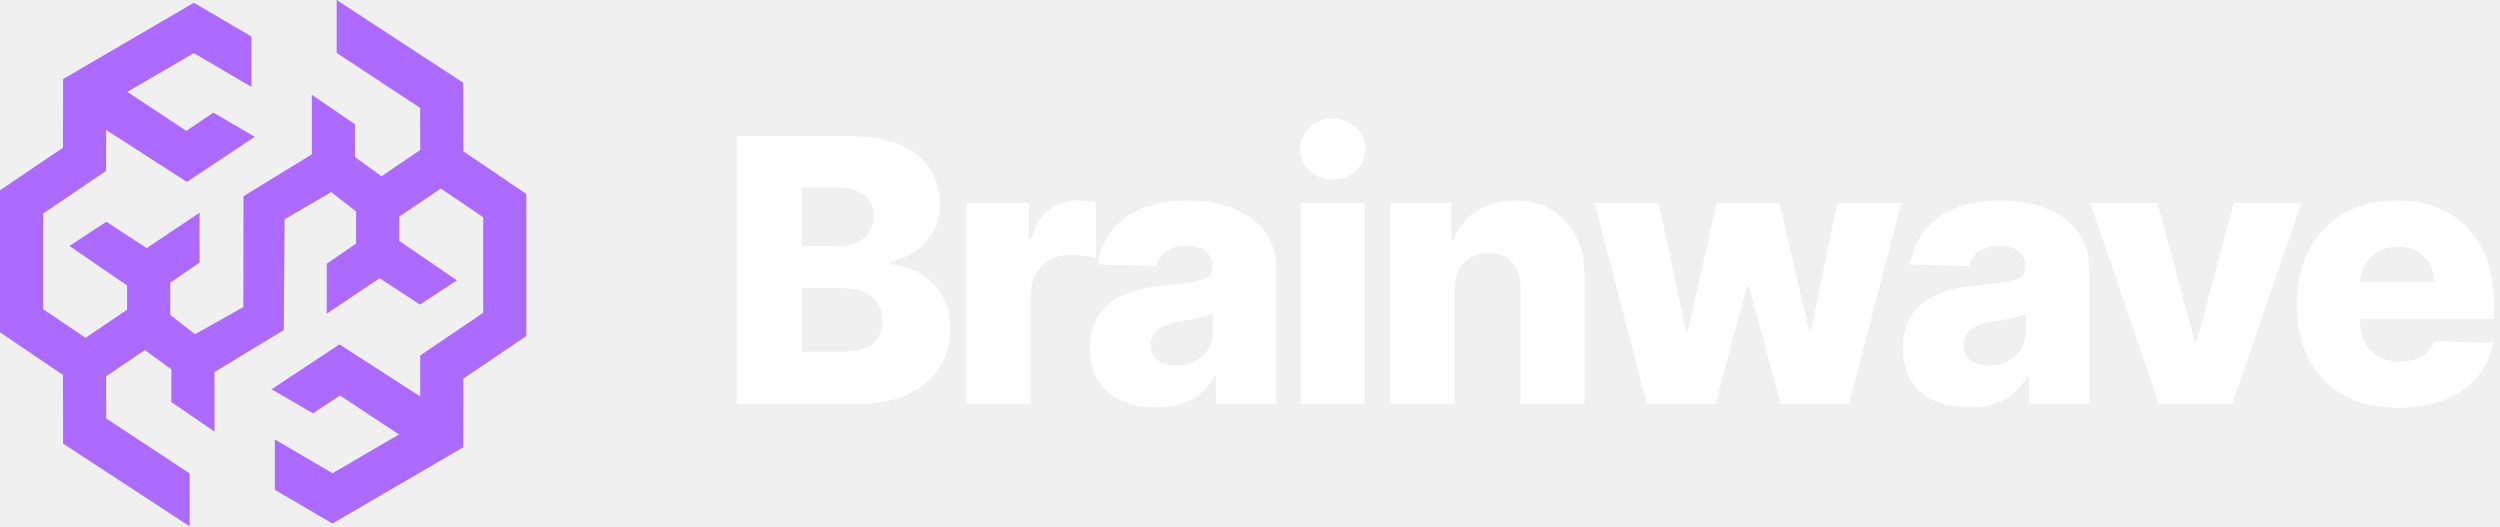
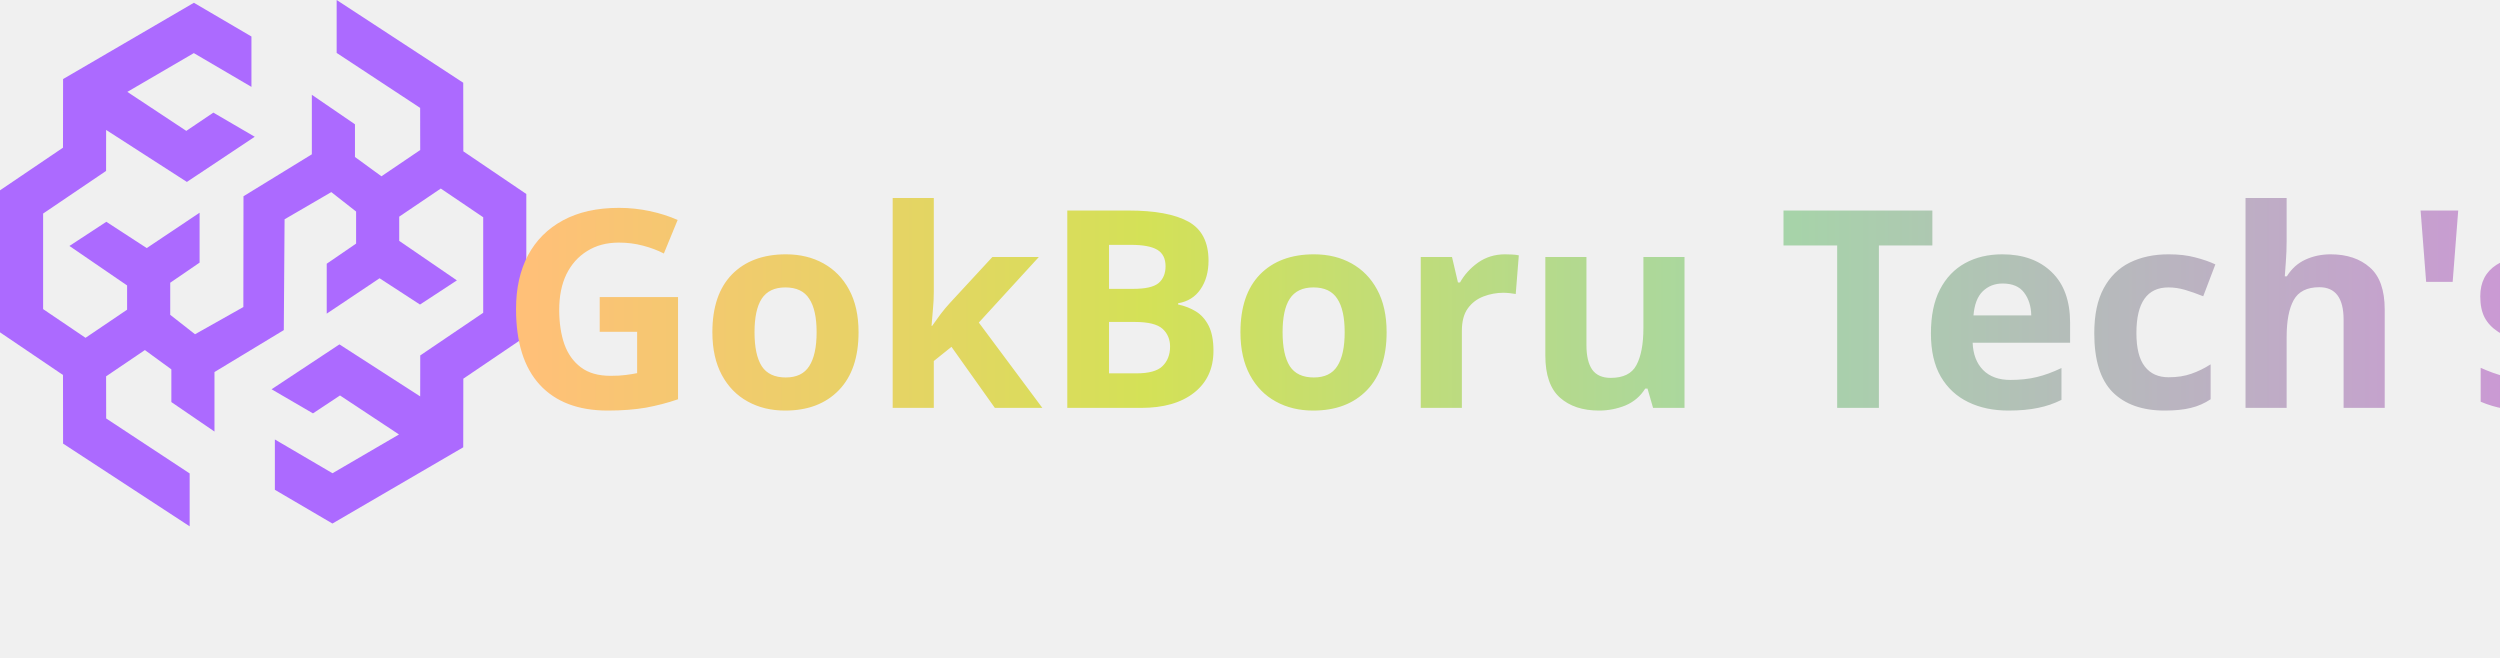
- <svg xmlns="http://www.w3.org/2000/svg" width="190" height="40" viewBox="0 0 190 40">
+ <svg xmlns="http://www.w3.org/2000/svg" width="190" height="50" viewBox="0 0 190 50">
+   <defs>
+     <linearGradient id="textGradient" x1="0%" y1="0%" x2="100%" y2="0%">
+       <stop offset="0%" style="stop-color:#FFC078;stop-opacity:1" />
+       <stop offset="30%" style="stop-color:#D4E157;stop-opacity:1" />
+       <stop offset="60%" style="stop-color:#A5D6A7;stop-opacity:1" />
+       <stop offset="100%" style="stop-color:#CE93D8;stop-opacity:1" />
+     </linearGradient>
+   </defs>
  <g fill="none" fill-rule="evenodd">
-     <path fill="#FFF" fill-rule="nonzero" d="M56 30.704 56 10.34 64.492 10.34C66.016 10.34 67.292 10.556 68.32 10.986 69.354 11.417 70.129 12.021 70.646 12.796 71.17 13.572 71.432 14.47 71.432 15.491 71.432 16.266 71.269 16.959 70.945 17.569 70.62 18.172 70.172 18.673 69.602 19.07 69.032 19.468 68.373 19.746 67.624 19.905L67.624 20.104C68.445 20.144 69.204 20.366 69.901 20.771 70.603 21.175 71.167 21.738 71.591 22.461 72.015 23.177 72.227 24.025 72.227 25.006 72.227 26.1 71.949 27.078 71.392 27.94 70.835 28.795 70.03 29.471 68.976 29.968 67.922 30.459 66.642 30.704 65.138 30.704L56 30.704ZM60.922 26.736 63.965 26.736C65.032 26.736 65.817 26.534 66.321 26.13 66.831 25.726 67.087 25.162 67.087 24.44 67.087 23.916 66.964 23.465 66.719 23.087 66.474 22.703 66.126 22.408 65.675 22.202 65.224 21.99 64.684 21.884 64.054 21.884L60.922 21.884 60.922 26.736ZM60.922 18.712 63.646 18.712C64.183 18.712 64.66 18.623 65.078 18.444 65.496 18.265 65.82 18.006 66.053 17.668 66.291 17.33 66.41 16.923 66.41 16.445 66.41 15.762 66.169 15.226 65.685 14.835 65.201 14.443 64.548 14.248 63.726 14.248L60.922 14.248 60.922 18.712ZM73.474 30.704 73.474 15.431 78.197 15.431 78.197 18.215 78.356 18.215C78.634 17.208 79.088 16.459 79.718 15.968 80.348 15.471 81.08 15.222 81.915 15.222 82.141 15.222 82.373 15.239 82.612 15.272 82.85 15.299 83.072 15.342 83.278 15.401L83.278 19.627C83.046 19.548 82.741 19.485 82.363 19.438 81.992 19.392 81.66 19.369 81.369 19.369 80.792 19.369 80.272 19.498 79.808 19.756 79.35 20.008 78.989 20.363 78.724 20.82 78.465 21.271 78.336 21.801 78.336 22.411L78.336 30.704 73.474 30.704ZM87.87 30.962C86.896 30.962 86.031 30.8 85.275 30.475 84.526 30.144 83.933 29.646 83.495 28.984 83.064 28.314 82.849 27.476 82.849 26.468 82.849 25.62 82.998 24.904 83.296 24.32 83.594 23.737 84.005 23.263 84.529 22.898 85.053 22.534 85.656 22.259 86.339 22.073 87.022 21.881 87.751 21.752 88.526 21.685 89.395 21.606 90.094 21.523 90.624 21.437 91.155 21.344 91.539 21.215 91.778 21.049 92.023 20.877 92.146 20.635 92.146 20.323L92.146 20.273C92.146 19.763 91.97 19.369 91.619 19.09 91.267 18.812 90.793 18.673 90.197 18.673 89.554 18.673 89.037 18.812 88.646 19.09 88.255 19.369 88.006 19.753 87.9 20.244L83.415 20.084C83.548 19.157 83.889 18.328 84.44 17.599 84.996 16.863 85.759 16.286 86.727 15.869 87.701 15.444 88.871 15.232 90.237 15.232 91.211 15.232 92.109 15.348 92.931 15.58 93.753 15.806 94.469 16.137 95.079 16.575 95.689 17.005 96.159 17.536 96.491 18.166 96.829 18.795 96.998 19.514 96.998 20.323L96.998 30.704 92.424 30.704 92.424 28.576 92.305 28.576C92.033 29.093 91.685 29.53 91.261 29.889 90.843 30.247 90.349 30.515 89.779 30.694 89.216 30.873 88.579 30.962 87.87 30.962ZM89.371 27.78C89.895 27.78 90.366 27.674 90.783 27.462 91.208 27.25 91.546 26.959 91.798 26.587 92.049 26.209 92.175 25.772 92.175 25.275L92.175 23.823C92.036 23.896 91.867 23.962 91.668 24.022 91.476 24.082 91.264 24.138 91.032 24.191 90.8 24.244 90.561 24.291 90.316 24.33 90.071 24.37 89.835 24.407 89.61 24.44 89.153 24.512 88.762 24.625 88.437 24.778 88.119 24.93 87.873 25.129 87.701 25.374 87.535 25.613 87.453 25.898 87.453 26.229 87.453 26.733 87.632 27.118 87.989 27.383 88.354 27.648 88.815 27.78 89.371 27.78ZM98.851 30.704 98.851 15.431 103.713 15.431 103.713 30.704 98.851 30.704ZM101.287 13.651C100.604 13.651 100.018 13.426 99.527 12.975 99.037 12.518 98.791 11.968 98.791 11.325 98.791 10.688 99.037 10.145 99.527 9.694 100.018 9.236 100.604 9.008 101.287 9.008 101.976 9.008 102.563 9.236 103.047 9.694 103.537 10.145 103.783 10.688 103.783 11.325 103.783 11.968 103.537 12.518 103.047 12.975 102.563 13.426 101.976 13.651 101.287 13.651ZM110.55 21.994 110.55 30.704 105.688 30.704 105.688 15.431 110.312 15.431 110.312 18.235 110.481 18.235C110.819 17.3 111.395 16.568 112.211 16.038 113.026 15.501 113.997 15.232 115.124 15.232 116.198 15.232 117.129 15.474 117.918 15.958 118.714 16.435 119.33 17.105 119.768 17.967 120.212 18.822 120.43 19.823 120.424 20.97L120.424 30.704 115.562 30.704 115.562 21.924C115.568 21.076 115.353 20.413 114.915 19.935 114.484 19.458 113.884 19.22 113.116 19.22 112.605 19.22 112.154 19.332 111.763 19.558 111.379 19.776 111.08 20.091 110.868 20.502 110.663 20.913 110.557 21.41 110.55 21.994Z" />
-     <polygon fill="#FFF" fill-rule="nonzero" points="125.168 30.704 121.19 15.431 126.073 15.431 128.131 25.215 128.26 25.215 130.467 15.431 135.23 15.431 137.497 25.146 137.627 25.146 139.625 15.431 144.507 15.431 140.52 30.704 135.32 30.704 132.933 21.805 132.764 21.805 130.378 30.704" />
-     <path fill="#FFF" fill-rule="nonzero" d="M149.644,30.962 C148.67,30.962 147.805,30.8 147.049,30.475 C146.3,30.144 145.706,29.646 145.269,28.984 C144.838,28.314 144.623,27.476 144.623,26.468 C144.623,25.62 144.772,24.904 145.07,24.32 C145.368,23.737 145.779,23.263 146.303,22.898 C146.827,22.534 147.43,22.259 148.113,22.073 C148.796,21.881 149.525,21.752 150.3,21.685 C151.169,21.606 151.868,21.523 152.398,21.437 C152.929,21.344 153.313,21.215 153.552,21.049 C153.797,20.877 153.92,20.635 153.92,20.323 L153.92,20.273 C153.92,19.763 153.744,19.369 153.393,19.09 C153.041,18.812 152.567,18.673 151.971,18.673 C151.328,18.673 150.811,18.812 150.42,19.09 C150.028,19.369 149.78,19.753 149.674,20.244 L145.189,20.084 C145.322,19.157 145.663,18.328 146.214,17.599 C146.77,16.863 147.533,16.286 148.501,15.869 C149.475,15.444 150.645,15.232 152.01,15.232 C152.985,15.232 153.883,15.348 154.705,15.58 C155.527,15.806 156.243,16.137 156.853,16.575 C157.463,17.005 157.933,17.536 158.265,18.166 C158.603,18.795 158.772,19.514 158.772,20.323 L158.772,30.704 L154.198,30.704 L154.198,28.576 L154.079,28.576 C153.807,29.093 153.459,29.53 153.035,29.889 C152.617,30.247 152.123,30.515 151.553,30.694 C150.99,30.873 150.353,30.962 149.644,30.962 Z M151.145,27.78 C151.669,27.78 152.14,27.674 152.557,27.462 C152.982,27.25 153.32,26.959 153.572,26.587 C153.823,26.209 153.949,25.772 153.949,25.275 L153.949,23.823 C153.81,23.896 153.641,23.962 153.442,24.022 C153.25,24.082 153.038,24.138 152.806,24.191 C152.574,24.244 152.335,24.291 152.09,24.33 C151.845,24.37 151.609,24.407 151.384,24.44 C150.927,24.512 150.536,24.625 150.211,24.778 C149.893,24.93 149.647,25.129 149.475,25.374 C149.309,25.613 149.226,25.898 149.226,26.229 C149.226,26.733 149.405,27.118 149.763,27.383 C150.128,27.648 150.589,27.78 151.145,27.78 Z" />
-     <polygon fill="#FFF" fill-rule="nonzero" points="174.893 15.431 169.653 30.704 164.085 30.704 158.855 15.431 163.976 15.431 166.79 25.951 166.949 25.951 169.773 15.431" />
-     <path fill="#FFF" fill-rule="nonzero" d="M182.285,30.992 C180.687,30.992 179.308,30.677 178.148,30.048 C176.995,29.411 176.107,28.506 175.484,27.333 C174.867,26.153 174.559,24.751 174.559,23.127 C174.559,21.549 174.87,20.171 175.493,18.991 C176.117,17.804 176.995,16.883 178.128,16.227 C179.262,15.564 180.598,15.232 182.136,15.232 C183.223,15.232 184.217,15.401 185.118,15.739 C186.02,16.077 186.799,16.578 187.455,17.241 C188.111,17.904 188.622,18.722 188.986,19.697 C189.351,20.665 189.533,21.775 189.533,23.028 L189.533,24.241 L176.259,24.241 L176.259,21.417 L185.009,21.417 C185.002,20.9 184.88,20.439 184.641,20.035 C184.403,19.63 184.074,19.316 183.657,19.09 C183.246,18.858 182.772,18.742 182.235,18.742 C181.691,18.742 181.204,18.865 180.773,19.11 C180.342,19.349 180.001,19.677 179.749,20.095 C179.497,20.505 179.365,20.973 179.351,21.497 L179.351,24.37 C179.351,24.993 179.474,25.54 179.719,26.011 C179.965,26.475 180.313,26.836 180.763,27.095 C181.214,27.353 181.751,27.482 182.374,27.482 C182.805,27.482 183.196,27.423 183.547,27.303 C183.899,27.184 184.2,27.008 184.452,26.776 C184.704,26.544 184.893,26.259 185.019,25.921 L189.484,26.05 C189.298,27.051 188.89,27.923 188.261,28.666 C187.637,29.401 186.819,29.975 185.805,30.386 C184.79,30.79 183.617,30.992 182.285,30.992 Z" />
    <polygon fill="#AC6AFF" fill-rule="nonzero" points="35.213 11.501 35.206 6.288 25.586 0 25.586 4.022 31.931 8.2 31.936 11.402 28.988 13.398 26.977 11.931 26.977 9.446 23.7 7.204 23.7 11.727 18.505 14.915 18.495 23.335 14.822 25.403 12.937 23.926 12.937 21.488 15.169 19.959 15.169 19.939 15.169 16.166 11.152 18.854 8.081 16.856 5.276 18.693 9.659 21.694 9.659 23.536 6.5 25.674 3.277 23.492 3.277 16.23 8.062 12.991 8.066 9.875 14.203 13.827 19.361 10.394 16.216 8.559 14.159 9.947 9.677 6.983 14.731 4.036 19.11 6.603 19.11 2.775 14.736 .211 4.794 6.008 4.787 11.223 0 14.465 0 25.257 4.787 28.499 4.794 33.714 14.414 40 14.414 35.981 8.069 31.803 8.064 28.601 11.012 26.605 13.023 28.072 13.023 30.557 16.3 32.798 16.3 28.275 21.569 25.088 21.628 16.667 25.178 14.599 27.063 16.076 27.063 18.514 24.831 20.043 24.831 20.063 24.831 23.837 28.848 21.148 31.919 23.146 34.724 21.309 30.34 18.306 30.34 16.466 33.5 14.329 36.723 16.511 36.723 23.772 31.939 27.012 31.934 30.127 25.797 26.173 20.639 29.584 23.784 31.416 25.841 30.055 30.323 33.019 25.269 35.966 20.89 33.399 20.89 37.225 25.264 39.789 35.206 33.995 35.213 28.779 40 25.537 40 14.743" />
  </g>
+   <text x="118" y="31" font-family="Oswald" font-size="21" font-weight="bold" text-anchor="middle" fill="url(#textGradient)">
+     GokBoru Tech's
+   </text>
</svg>
